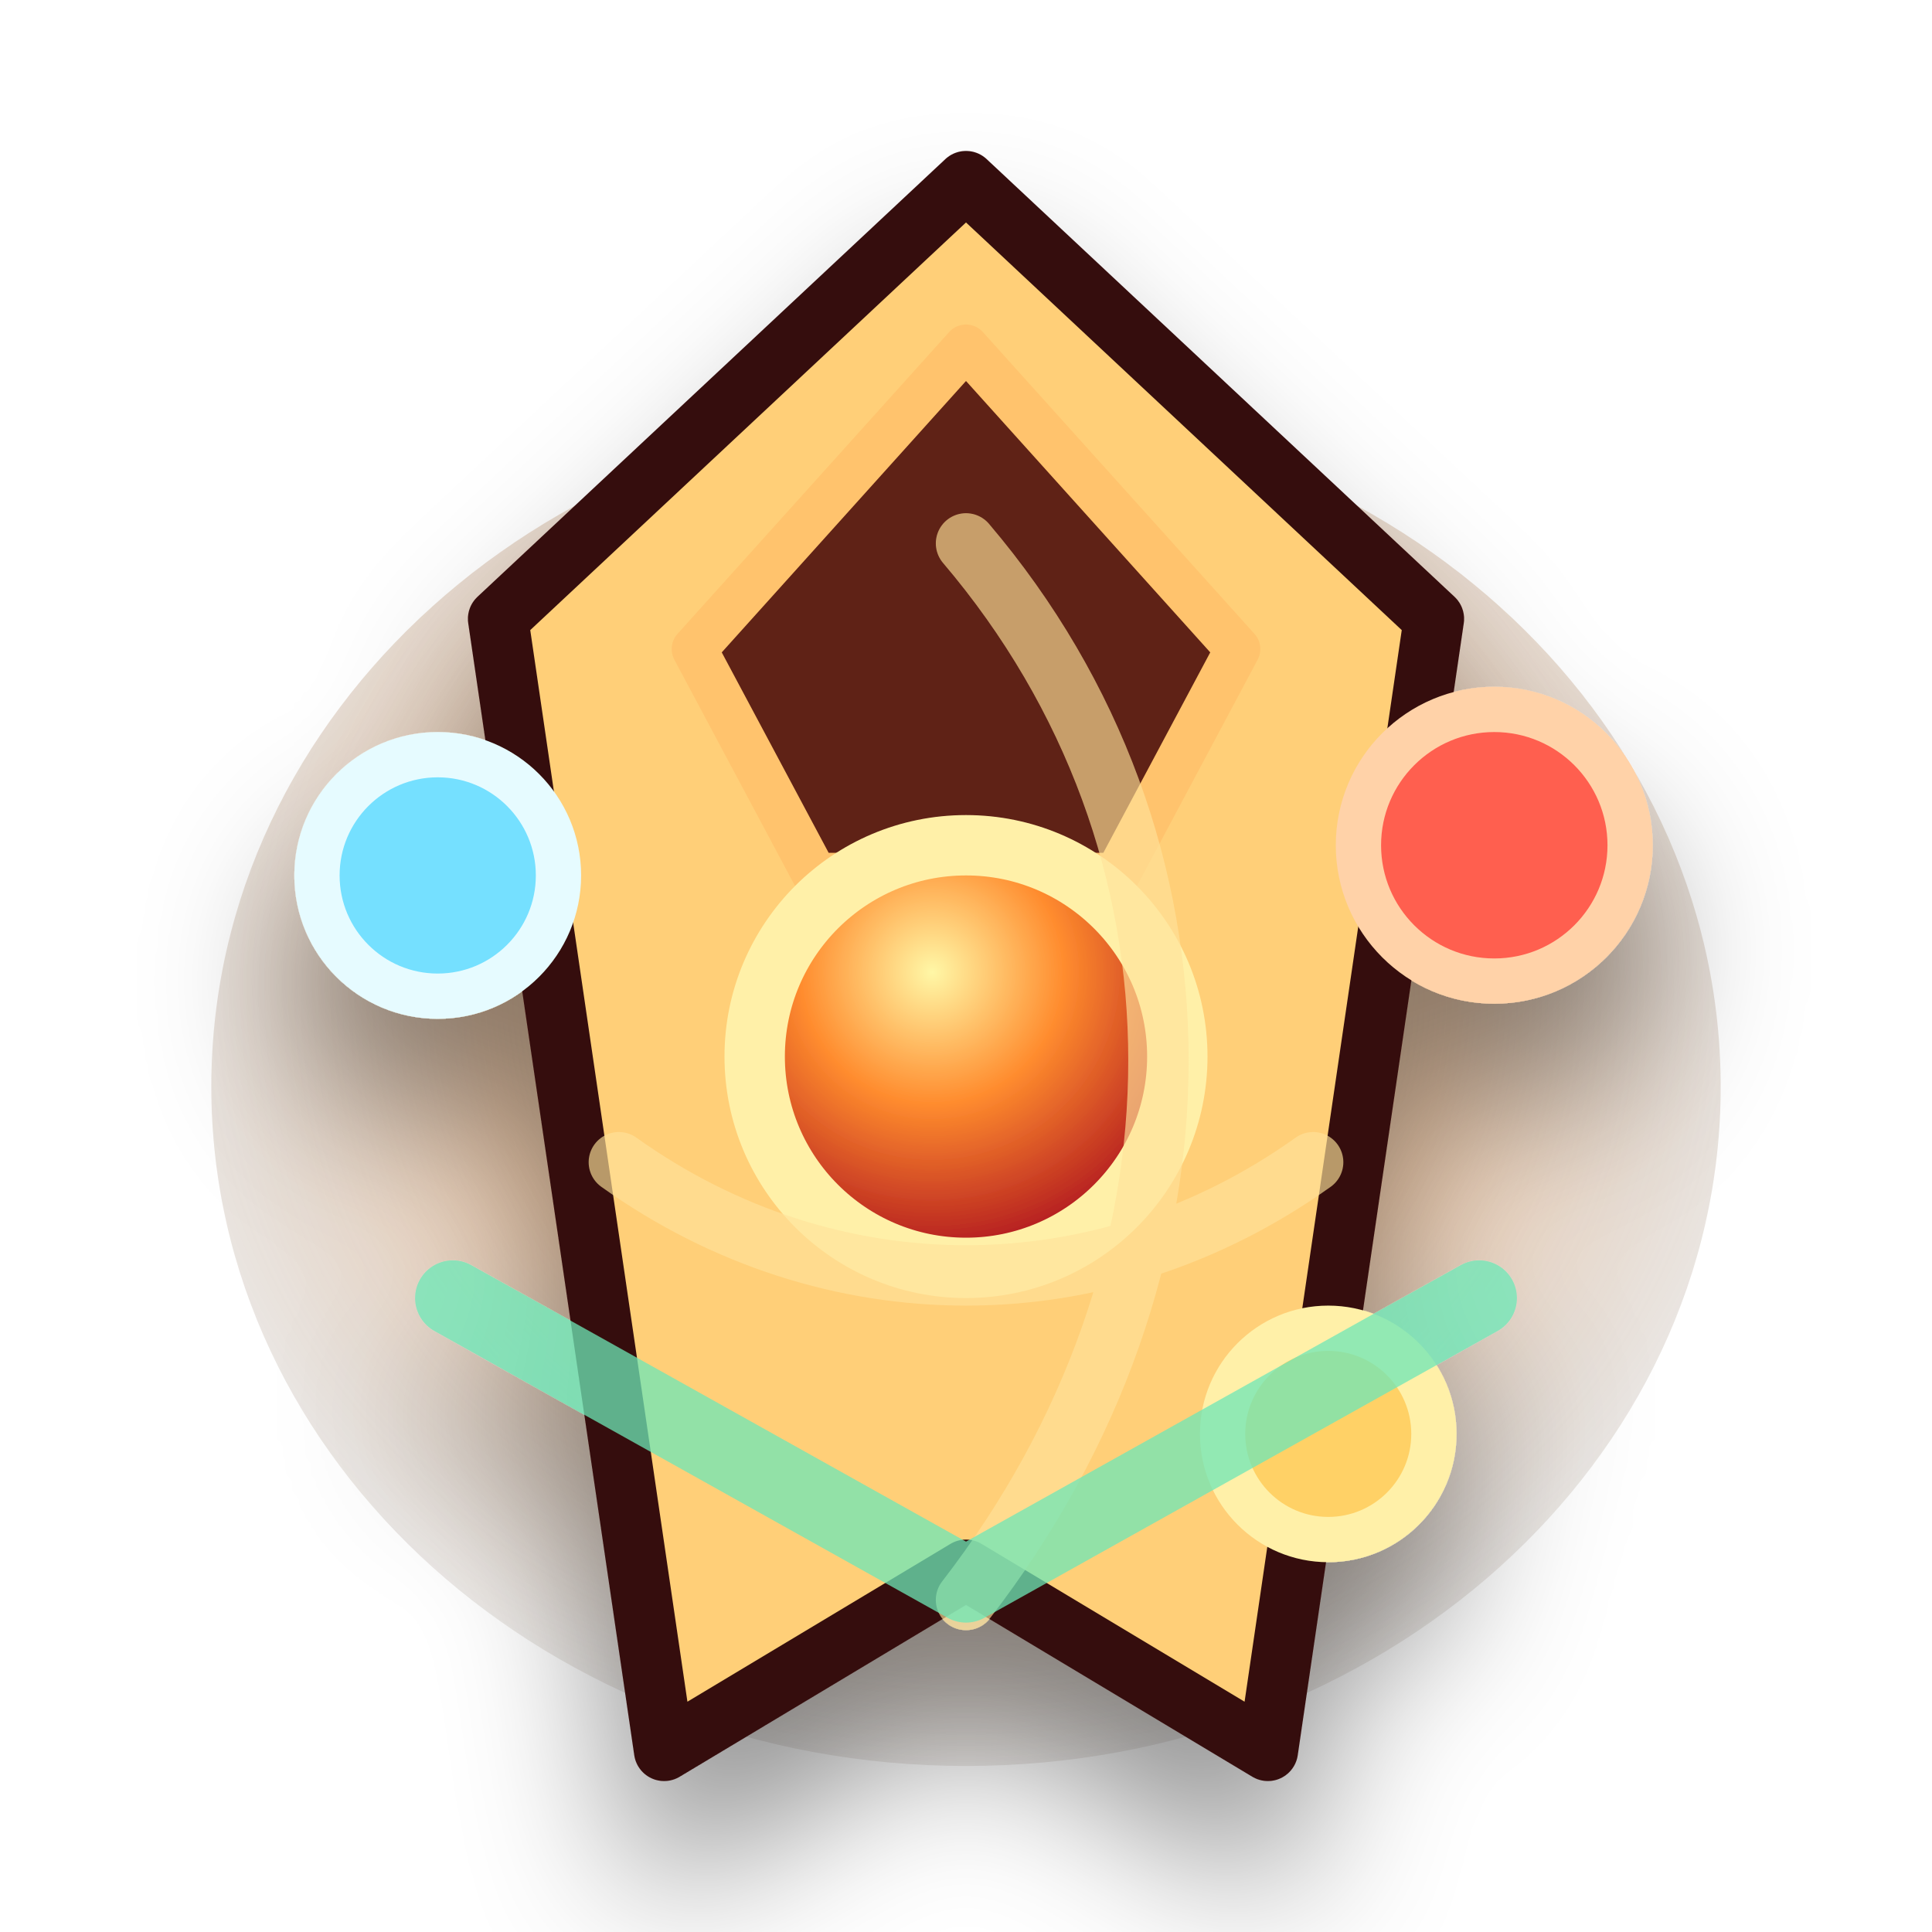
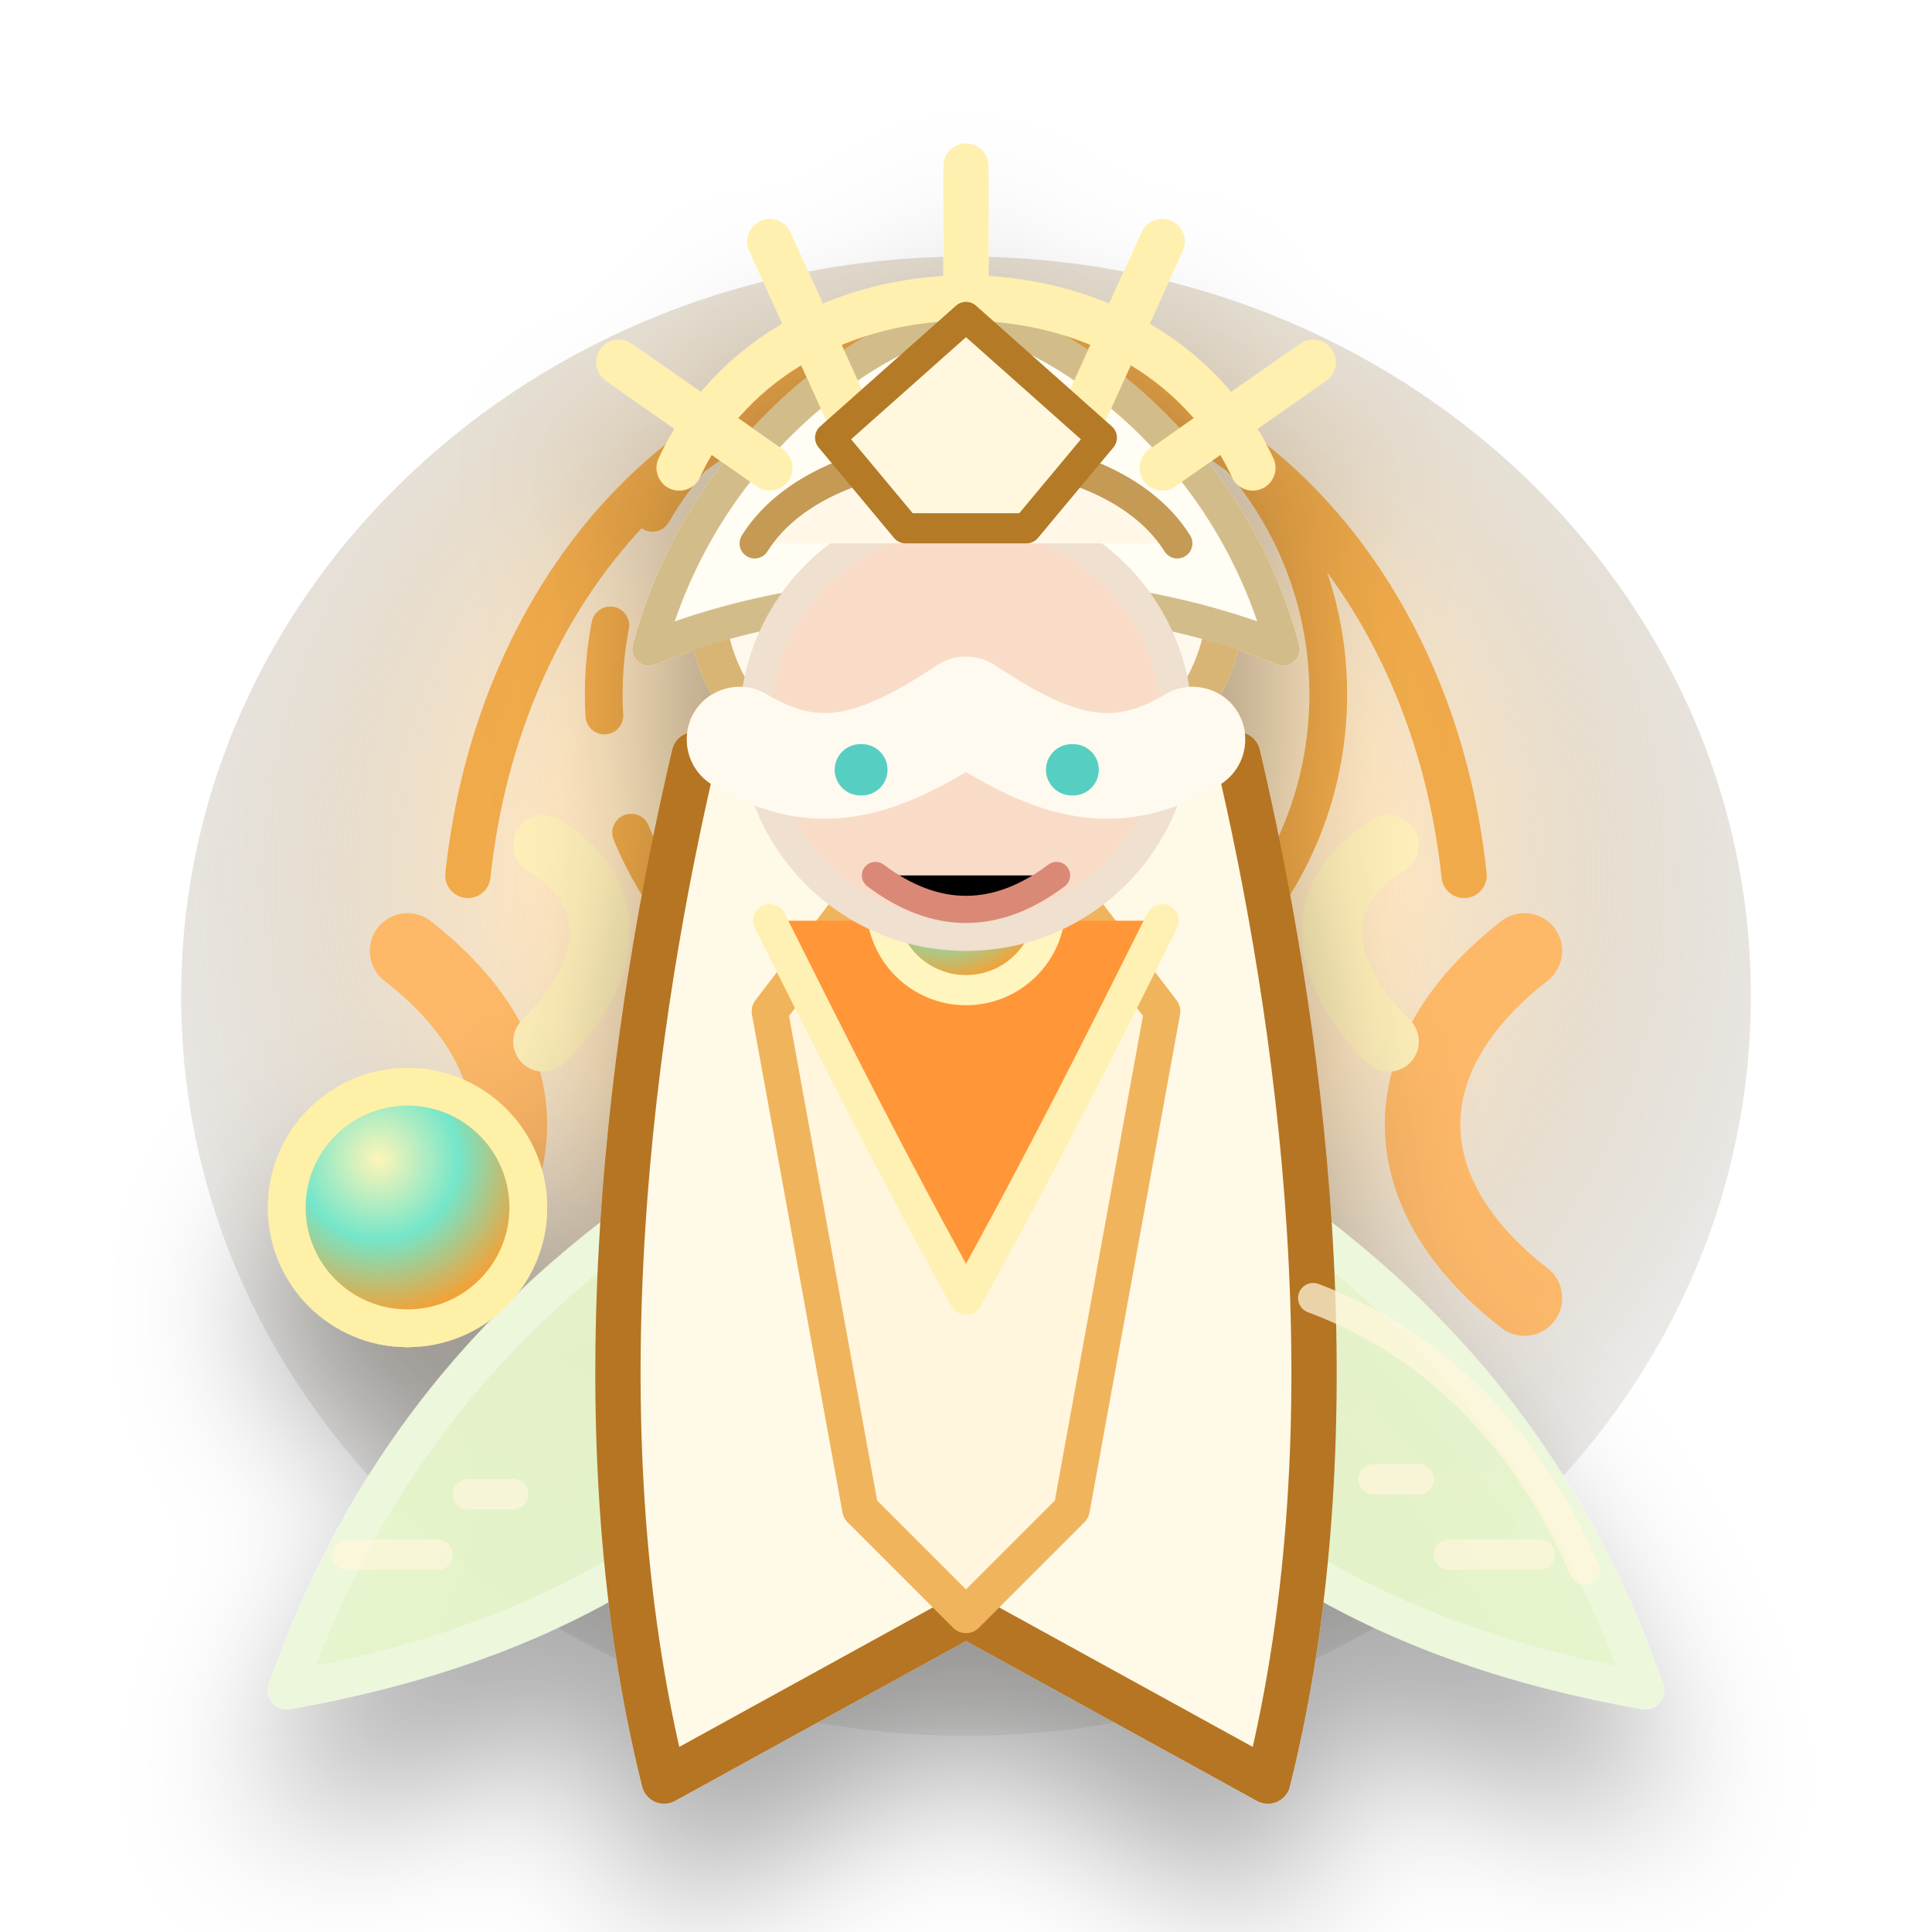
<svg xmlns="http://www.w3.org/2000/svg" viewBox="0 0 128 128" role="img" aria-label="Elementalist">
  <defs>
-     <radialGradient id="aura" cx="50%" cy="43%" r="67%">
-       <stop offset="0" stop-color="#ffe7b0" stop-opacity=".7" />
-       <stop offset=".48" stop-color="#e67e22" stop-opacity=".34" />
-       <stop offset="1" stop-color="#0b1118" stop-opacity="0" />
+     <radialGradient id="aura" cx="50%" cy="42%" r="64%">
+       <stop offset="0" stop-color="#fff7d1" stop-opacity=".92" />
+       <stop offset=".42" stop-color="#ffc56f" stop-opacity=".42" />
+       <stop offset="1" stop-color="#10161a" stop-opacity="0" />
    </radialGradient>
-     <linearGradient id="robe" x1="31" x2="98" y1="16" y2="113">
-       <stop stop-color="#ffcf78" />
-       <stop offset=".43" stop-color="#e46d1e" />
-       <stop offset="1" stop-color="#5c2018" />
+     <linearGradient id="robe" x1="43" x2="83" y1="37" y2="112">
+       <stop stop-color="#fff9e7" />
+       <stop offset=".42" stop-color="#ffe39d" />
+       <stop offset=".68" stop-color="#ff9638" />
+       <stop offset="1" stop-color="#f8efc7" />
    </linearGradient>
-     <radialGradient id="core" cx="42%" cy="30%" r="65%">
-       <stop stop-color="#fff7a6" />
-       <stop offset=".48" stop-color="#ff8c2e" />
-       <stop offset="1" stop-color="#b62020" />
+     <linearGradient id="sash" x1="18" x2="103" y1="56" y2="116">
+       <stop stop-color="#e6f6cb" stop-opacity=".92" />
+       <stop offset=".55" stop-color="#bfe9d2" stop-opacity=".76" />
+       <stop offset="1" stop-color="#8edac4" stop-opacity=".42" />
+     </linearGradient>
+     <radialGradient id="orb" cx="38%" cy="30%" r="64%">
+       <stop stop-color="#fff5b8" />
+       <stop offset=".52" stop-color="#74e6c9" />
+       <stop offset="1" stop-color="#f0a33a" />
    </radialGradient>
-     <filter id="shadow" x="-20%" y="-20%" width="140%" height="150%">
-       <feDropShadow dx="0" dy="7" stdDeviation="5" flood-color="#000" flood-opacity=".42" />
+     <filter id="shadow" x="-20%" y="-18%" width="140%" height="150%">
+       <feDropShadow dx="0" dy="7" stdDeviation="5" flood-color="#000" flood-opacity=".34" />
    </filter>
  </defs>
-   <ellipse cx="64" cy="72" rx="50" ry="45" fill="url(#aura)" />
+   <ellipse cx="64" cy="66" rx="52" ry="49" fill="url(#aura)" />
+   <g fill="none" stroke="#f0a33a" stroke-linecap="round" stroke-linejoin="round" opacity=".88">
+     <path d="M31 58c2-19 15-34 33-34s31 15 33 34" stroke-width="3" />
+     <path d="M27 63c9 7 9 16 0 23M101 63c-9 7-9 16 0 23" stroke="#ffb35b" stroke-width="5" />
+     <path d="M36 56c5 3 5 8 0 13M92 56c-5 3-5 8 0 13" stroke="#fff0b8" stroke-width="4" />
+     <circle cx="64" cy="46" r="24" stroke-width="2.5" stroke-dasharray="22 8 6 8" />
+   </g>
  <g filter="url(#shadow)" stroke-linecap="round" stroke-linejoin="round">
-     <path d="M64 12l31 29-11 75-20-12-20 12-11-75z" fill="url(#robe)" stroke="#34100d" stroke-width="4" />
-     <path d="M46 43l18-20 18 20-8 15H54z" fill="#5e2014" stroke="#ffc36d" stroke-width="3" />
-     <circle cx="64" cy="70" r="14" fill="url(#core)" stroke="#fff0a8" stroke-width="4" />
-     <path d="M64 36c17 20 17 48 0 70M41 77c14 10 32 10 46 0" fill="none" stroke="#ffe29a" stroke-opacity=".65" stroke-width="4" />
-     <circle cx="29" cy="58" r="8" fill="#74e0ff" stroke="#e6fbff" stroke-width="3" />
-     <circle cx="99" cy="56" r="9" fill="#ff5e4f" stroke="#ffd2a8" stroke-width="3" />
-     <circle cx="88" cy="95" r="7" fill="#ffd166" stroke="#fff0a8" stroke-width="3" />
-     <path d="M30 86l34 19 34-19" fill="none" stroke="#6ee7b7" stroke-opacity=".75" stroke-width="5" />
+     <path d="M51 75c-12 7-25 17-32 37 17-3 29-10 39-23zM77 75c12 7 25 17 32 37-17-3-29-10-39-23z" fill="url(#sash)" stroke="#edf7db" stroke-width="2.5" />
+     <path d="M46 50c-4 17-8 44-2 68l20-11 20 11c6-24 2-51-2-68z" fill="url(#robe)" stroke="#b57524" stroke-width="3" />
+     <path d="M64 50l13 17-6 33-7 7-7-7-6-33z" fill="#fff6dd" stroke="#f0b45d" stroke-width="2.4" />
+     <path d="M51 61c4 8 8 16 13 25 5-9 9-17 13-25" fill="#ff9638" stroke="#fff0b4" stroke-width="2.2" />
+     <circle cx="64" cy="60" r="5.6" fill="url(#orb)" stroke="#fff5be" stroke-width="2" />
+     <path d="M47 42c5-14 29-14 34 0-3 15-31 15-34 0z" fill="#fff8ec" stroke="#d8b574" stroke-width="2.5" />
+     <path d="M43 43c4-15 17-22 21-22s17 7 21 22c-12-5-30-5-42 0z" fill="#fffdf4" stroke="#d2bd8a" stroke-width="2.2" />
+     <circle cx="64" cy="48" r="14" fill="#f9dcc8" stroke="#efe0cf" stroke-width="2" />
+     <path d="M49 49c5 3 9 2 15-2 6 4 10 5 15 2" fill="#fffaf0" stroke="#fffaf0" stroke-width="7" />
+     <path d="M57 51h.1M71 51h.1" stroke="#57cfc2" stroke-width="3.4" />
+     <path d="M58 58c4 3 8 3 12 0" stroke="#d98975" stroke-width="1.8" />
+     <path d="M50 36c5-8 23-8 28 0" fill="#fff8e8" stroke="#c49a54" stroke-width="2" />
+     <path d="M45 31c7-15 31-15 38 0" fill="none" stroke="#fff0af" stroke-width="3" />
+     <path d="M64 11v13M51 16l5 11M77 16l-5 11M41 24l10 7M87 24l-10 7" stroke="#fff0af" stroke-width="3" />
+     <path d="M55 29l9-8 9 8-5 6h-8z" fill="#fff7de" stroke="#b47a28" stroke-width="2" />
+     <circle cx="27" cy="80" r="8" fill="url(#orb)" stroke="#fff0a7" stroke-width="2.5" />
+     <path d="M87 86c8 3 14 9 18 18" fill="none" stroke="#fff7dc" stroke-width="2" opacity=".72" />
+     <path d="M23 103h6M31 99h3M96 103h6M91 98h3" stroke="#fff7dc" stroke-width="2" opacity=".7" />
  </g>
</svg>
